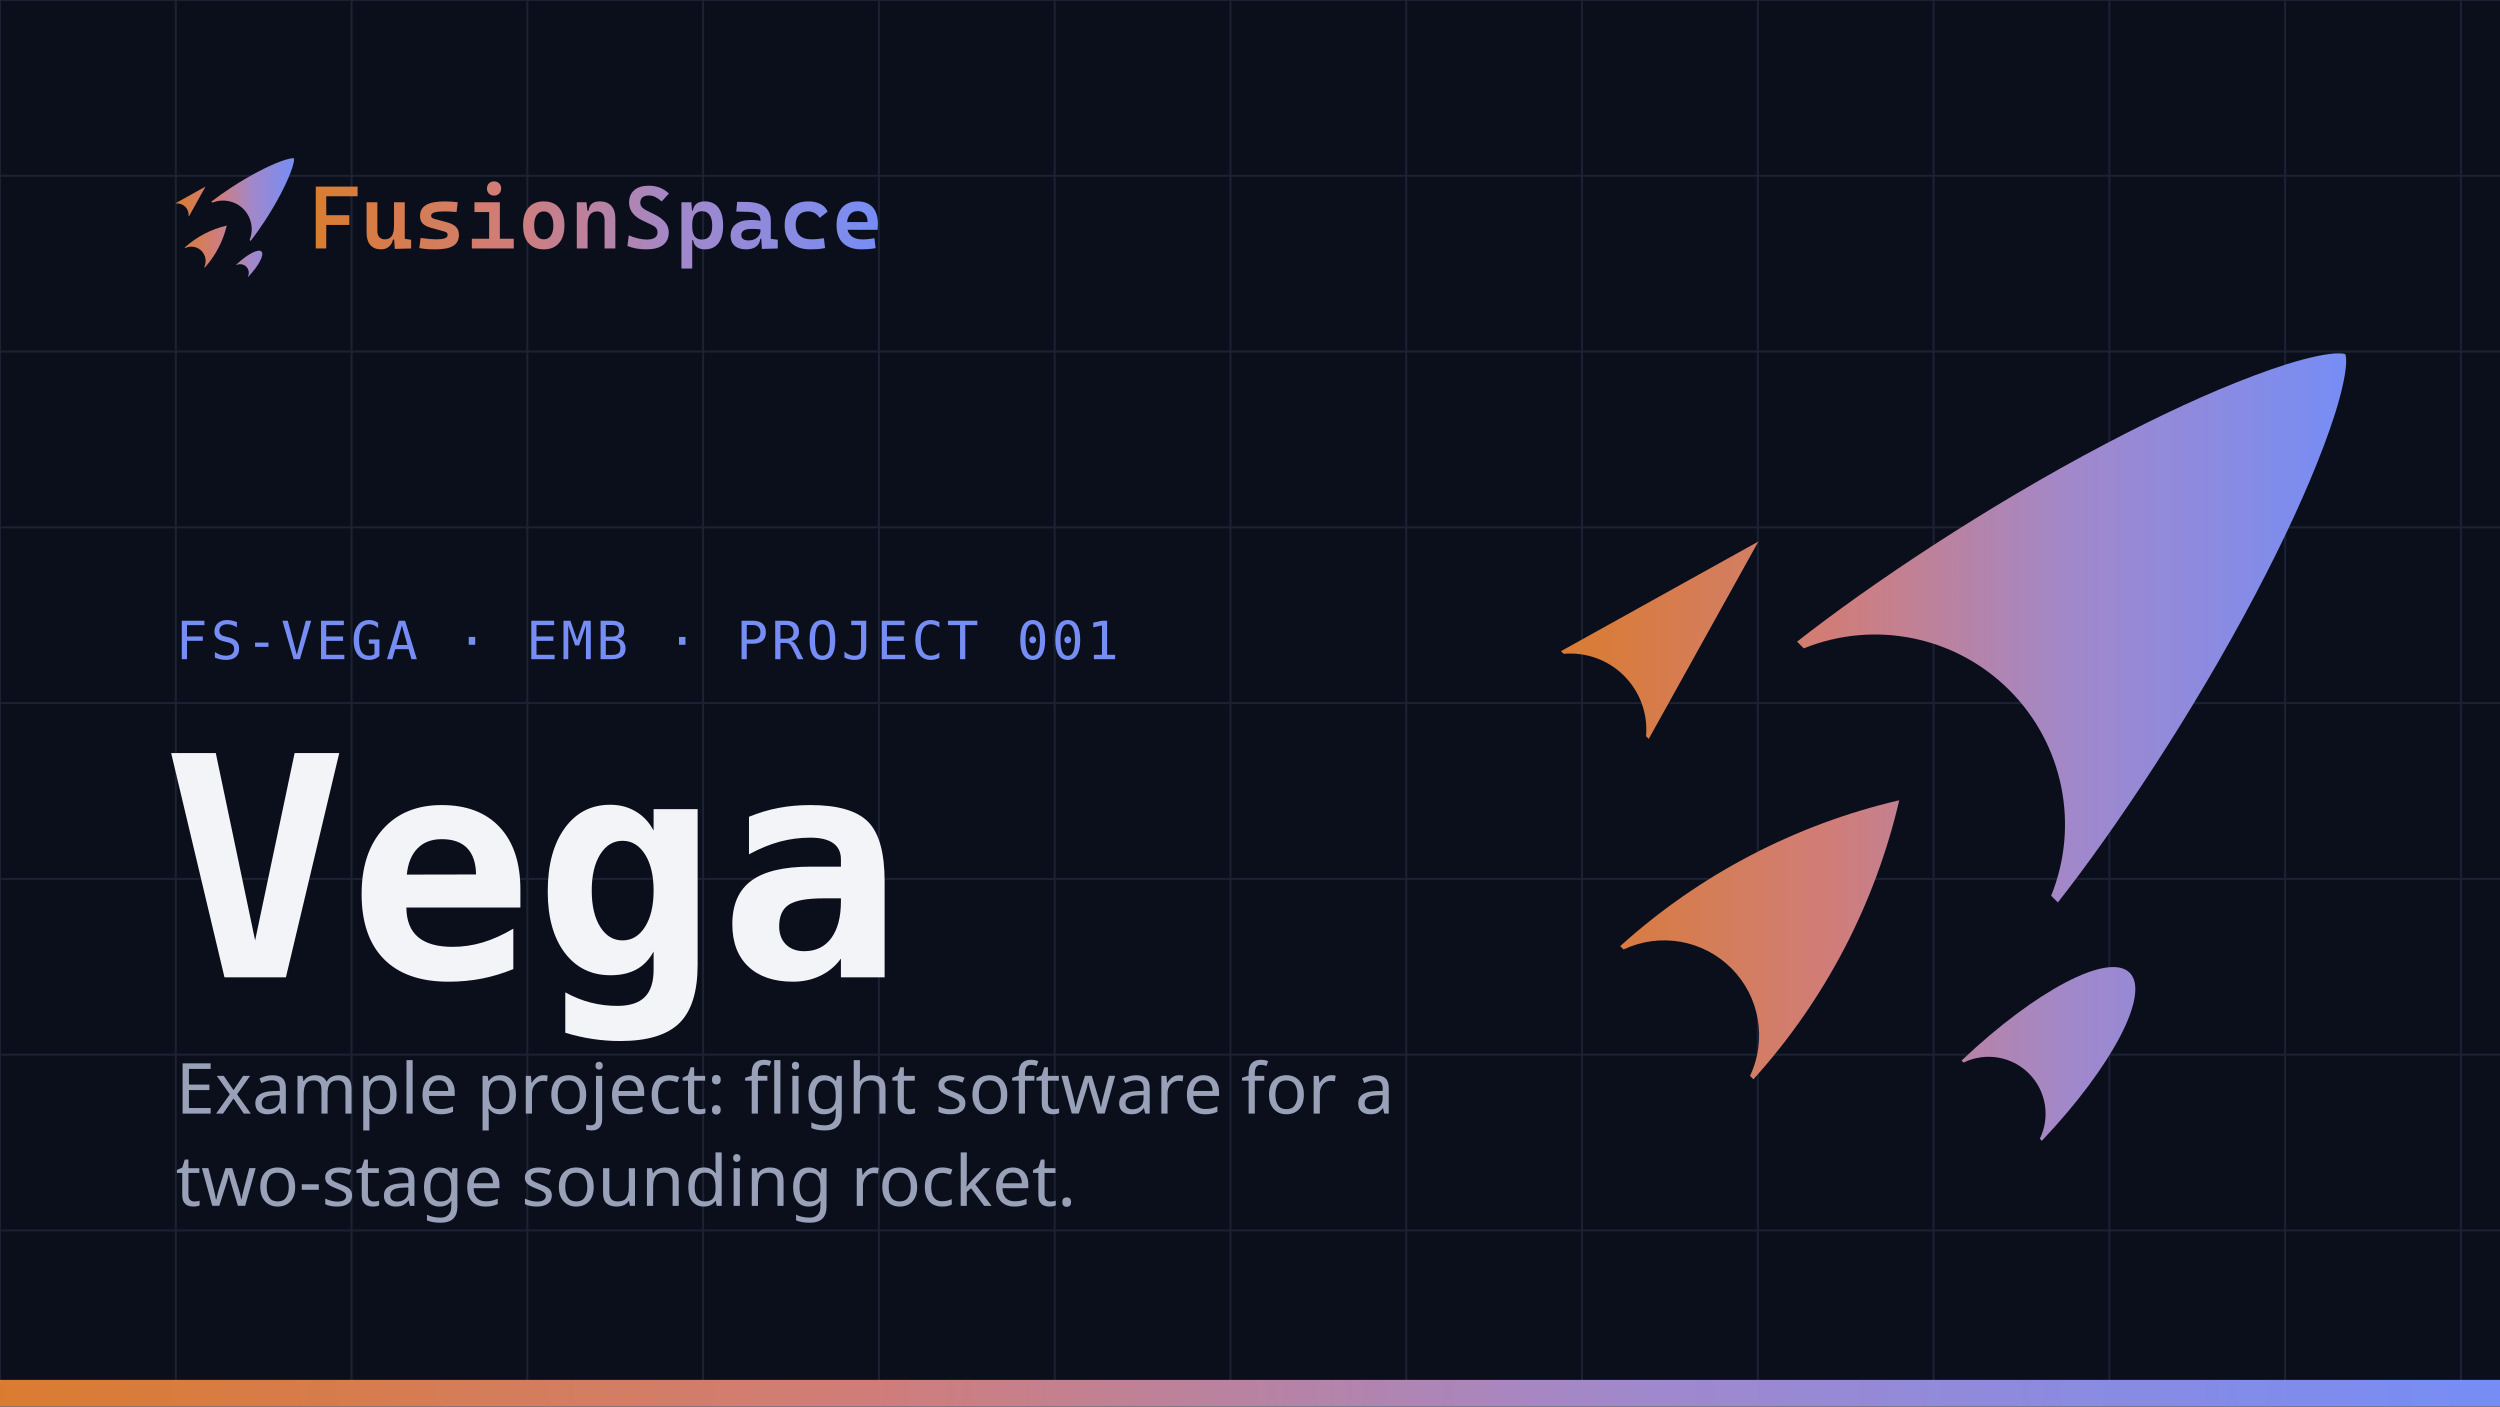
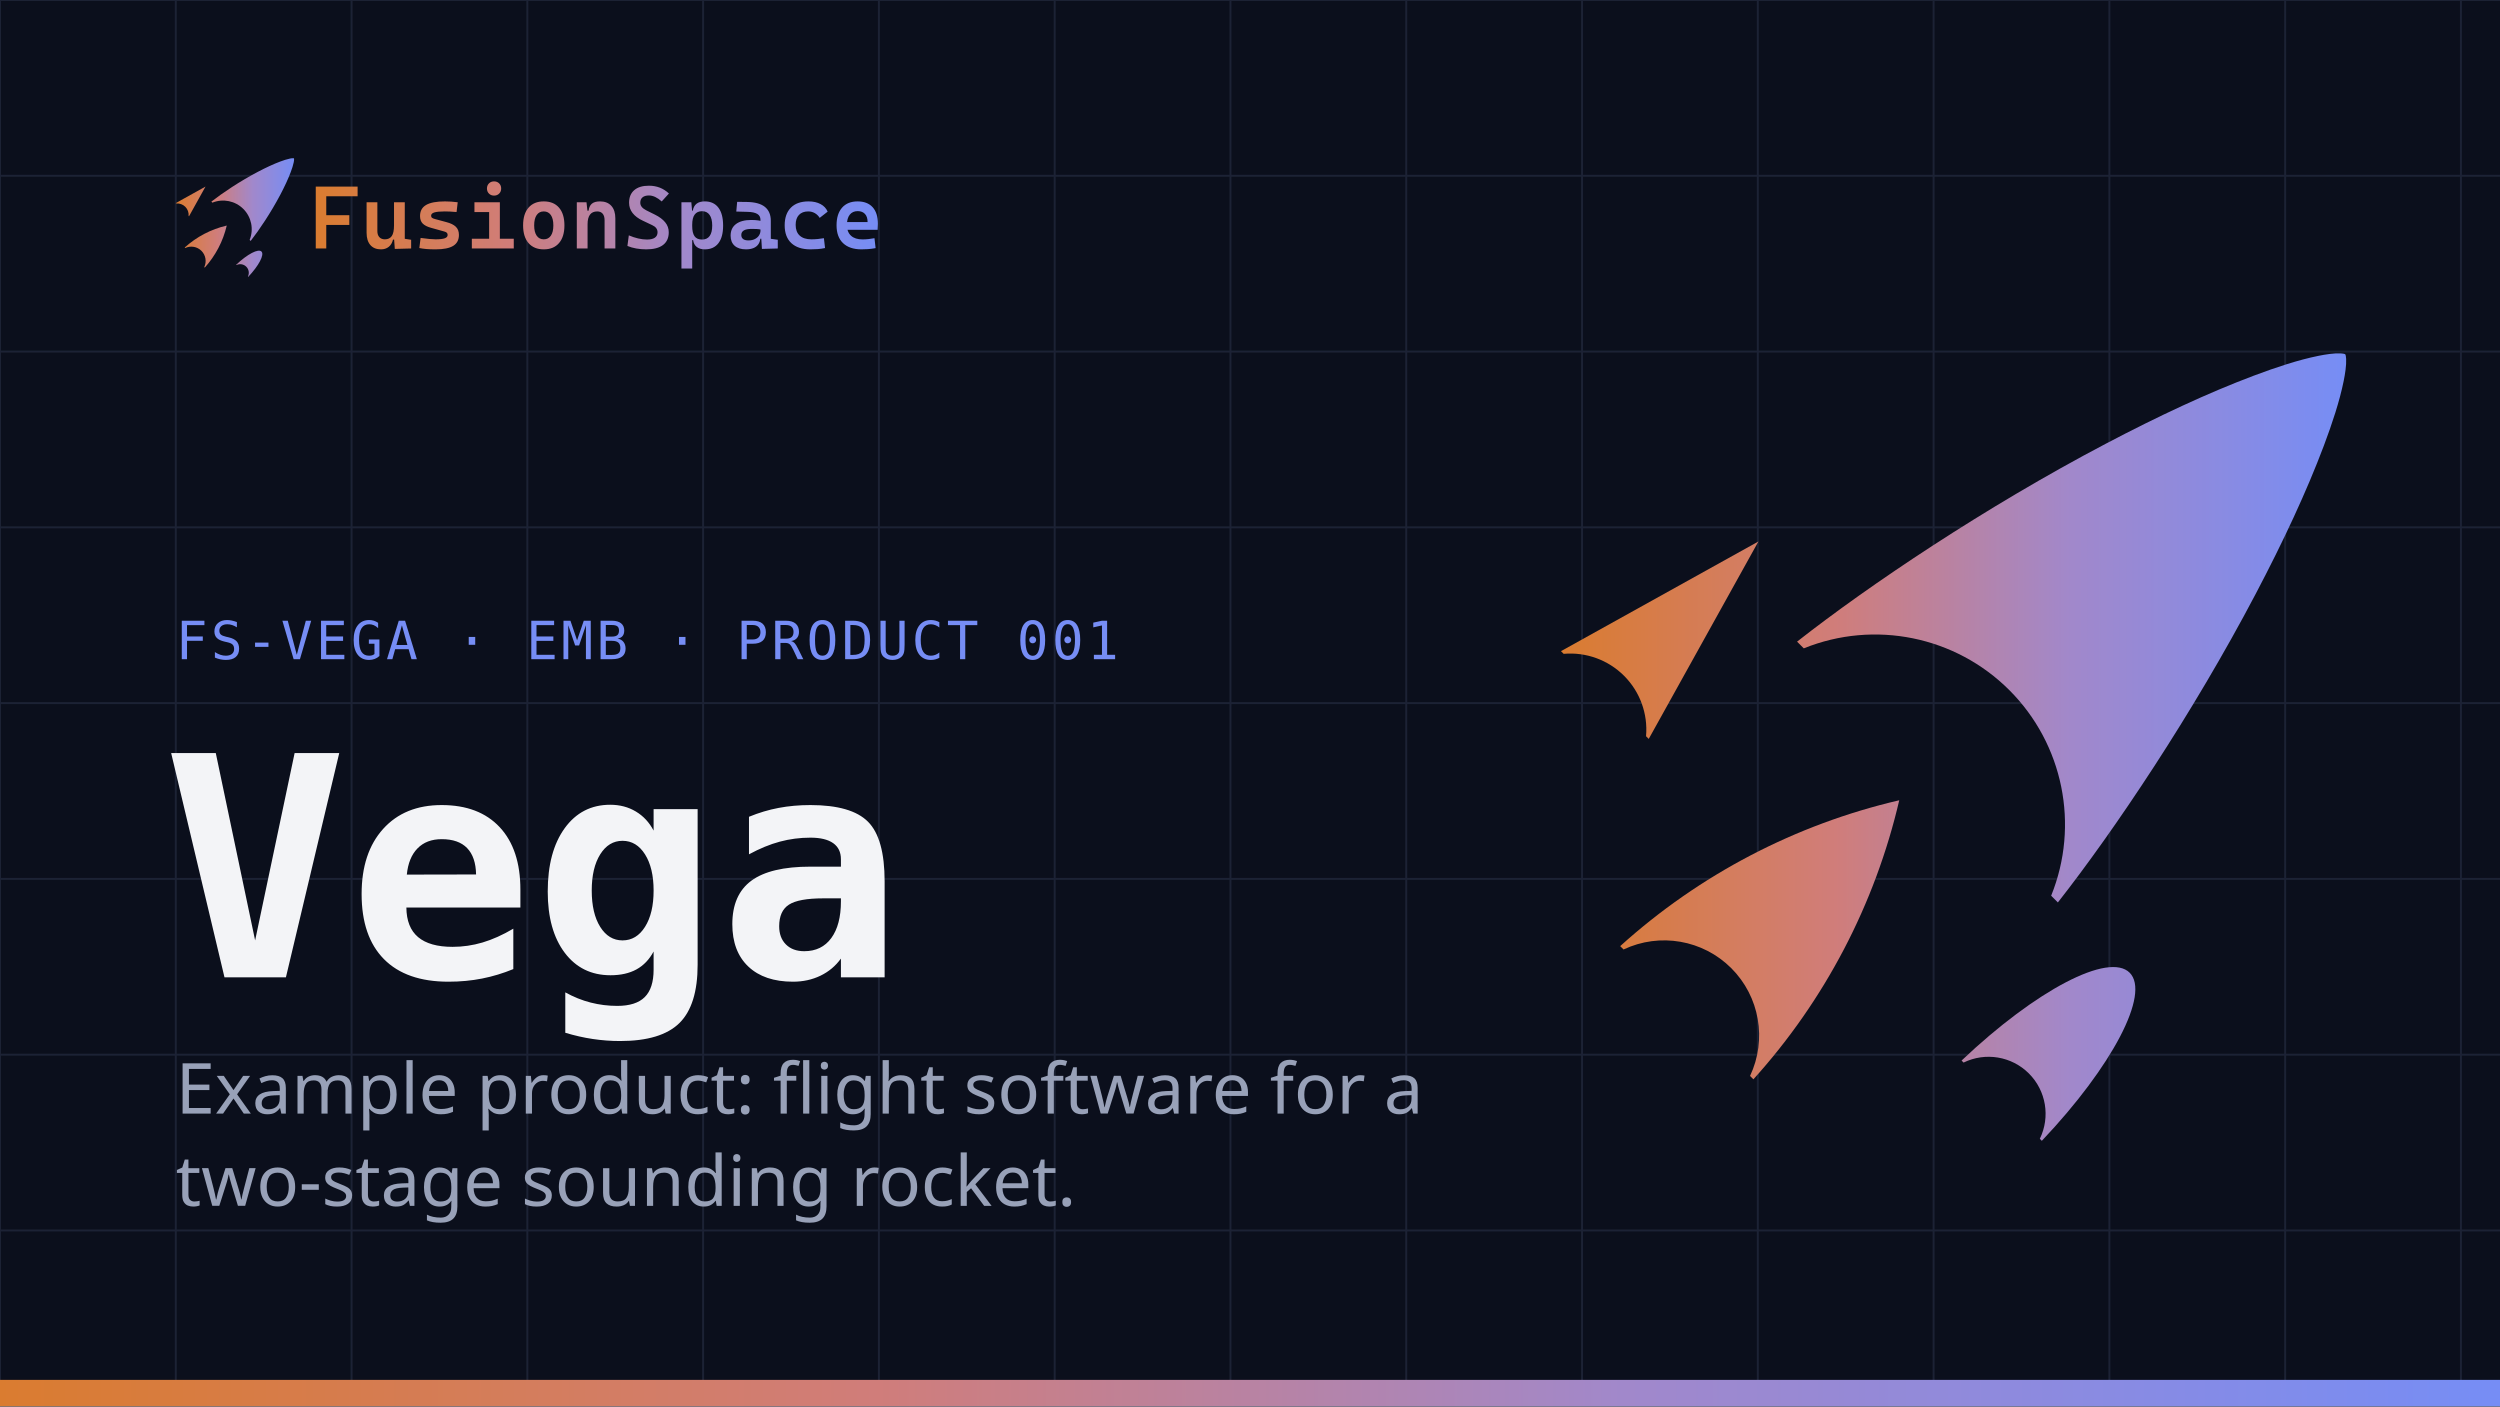
<svg xmlns="http://www.w3.org/2000/svg" width="1920" height="1080" viewBox="0 0 1920 1080" version="1.1">
  <defs id="defs">
    <linearGradient id="pb-strip" gradientUnits="userSpaceOnUse" x1="0" y1="0" x2="1920" y2="0">
      <stop offset="0.0" stop-color="#DA7C30" />
      <stop offset="0.35" stop-color="#D07D7A" />
      <stop offset="0.65" stop-color="#A188CB" />
      <stop offset="1.0" stop-color="#768DF5" />
    </linearGradient>
    <linearGradient id="pl-mg" gradientUnits="userSpaceOnUse" x1="0" y1="0" x2="114.668" y2="0">
      <stop offset="0.0" stop-color="#DA7C30" />
      <stop offset="0.35" stop-color="#D07D7A" />
      <stop offset="0.65" stop-color="#A188CB" />
      <stop offset="1.0" stop-color="#768DF5" />
    </linearGradient>
    <linearGradient id="pl-wg" gradientUnits="userSpaceOnUse" x1="135.668" y1="0" x2="680.485" y2="0">
      <stop offset="0.0" stop-color="#DA7C30" />
      <stop offset="0.35" stop-color="#D07D7A" />
      <stop offset="0.65" stop-color="#A188CB" />
      <stop offset="1.0" stop-color="#768DF5" />
    </linearGradient>
    <linearGradient id="pm-mg" gradientUnits="userSpaceOnUse" x1="0" y1="0" x2="199.422" y2="0">
      <stop offset="0.0" stop-color="#DA7C30" />
      <stop offset="0.35" stop-color="#D07D7A" />
      <stop offset="0.65" stop-color="#A188CB" />
      <stop offset="1.0" stop-color="#768DF5" />
    </linearGradient>
  </defs>
  <g id="layer-background">
    <rect width="1920" height="1080" fill="#0B0F1C" />
    <path d="M0,0V1080M135,0V1080M270,0V1080M405,0V1080M540,0V1080M675,0V1080M810,0V1080M945,0V1080M1080,0V1080M1215,0V1080M1350,0V1080M1485,0V1080M1620,0V1080M1755,0V1080M1890,0V1080M0,0H1920M0,135H1920M0,270H1920M0,405H1920M0,540H1920M0,675H1920M0,810H1920M0,945H1920M0,1080H1920" stroke="#2A3248" stroke-width="1.5" opacity="0.55" fill="none" />
    <rect x="0" y="1059.75" width="1920" height="20.25" fill="url(#pb-strip)" />
  </g>
  <g id="layer-brand">
    <g transform="translate(135 121.5) scale(0.792391)">
      <path fill="url(#pl-mg)" d="M49.4,65.267 A91.912,91.912 0 0 1 28.1,106.02 L27.609,105.529 A13.874,13.874 0 0 0 9.138,87.059 L8.648,86.568 A91.912,91.912 0 0 1 49.4,65.267 Z" />
      <path fill="url(#pl-mg)" d="M28.836,27.474 L12.816,56.31 L12.424,55.917 A11.099,11.099 0 0 0 0.392,43.886 L0,43.494 L28.836,27.474 Z" />
      <path fill="url(#pl-mg)" d="M83.048,90.452 A8.324,29.134 45 0 1 70.221,115 L69.927,114.706 A8.324,8.324 0 0 0 58.795,103.573 L58.5,103.279 A8.324,29.134 45 0 1 83.048,90.452 Z" />
      <path fill="url(#pl-mg)" d="M114.529,0.139 C114.596,0.206 114.647,0.551 114.66,0.82 C114.708,1.741 114.51,3.012 114.303,4.033 C113.71,6.967 112.634,10.223 111.404,13.495 C108.886,20.189 105.487,27.458 101.452,35.131 C92.22,52.684 80.843,69.636 72.564,80.19 L71.583,79.209 A27.747,27.747 0 0 0 35.459,43.085 L34.478,42.104 C45.032,33.824 61.983,22.447 79.536,13.216 C87.209,9.18 94.479,5.782 101.173,3.264 C104.444,2.034 107.7,0.957 110.634,0.364 C111.656,0.158 112.927,-0.04 113.848,0.007 C114.116,0.021 114.461,0.071 114.529,0.139 Z" />
      <path fill="url(#pl-wg)" d="M135.668 87.5V27.5H145.851V87.5ZM135.668 64.683V55.261H168.203V64.683ZM135.668 36.88V27.5H176.232V36.88ZM198.879 88.345Q192.203 88.345 188.57 84.141Q184.936 79.937 184.936 72.289V42.711H195.372V70.599Q195.372 74.444 197.316 76.535Q199.26 78.627 202.682 78.627Q207.077 78.627 209.295 75.521Q211.513 72.415 211.513 65.106L213.795 78.88H210.541Q209.485 83.444 206.422 85.894Q203.358 88.345 198.879 88.345ZM212.274 87.923 211.513 77.19V69.331H221.95V78.12L228.119 79.049V87.5ZM211.513 74.824V42.711H221.95V72.289ZM251.781 88.345Q246.668 88.345 242.865 88.028Q239.063 87.711 236.063 87.077L237.288 77.275Q242.232 77.951 245.781 78.289Q249.33 78.627 251.781 78.627Q257.95 78.627 260.717 77.613Q263.485 76.599 263.485 74.401Q263.485 73.007 262.682 72.246Q261.879 71.486 260.147 71.021L247.26 67.43Q241.936 65.951 239.337 63.352Q236.739 60.754 236.739 56.021Q236.739 48.754 242.633 45.31Q248.527 41.866 260.992 41.866Q264.034 41.866 267.013 42.077Q269.992 42.289 273.246 42.711L272.147 52.176Q268.471 51.838 265.703 51.711Q262.936 51.585 260.739 51.585Q253.767 51.585 250.619 52.556Q247.471 53.528 247.471 55.683Q247.471 57.12 248.401 57.796Q249.33 58.472 251.274 58.979L262.091 61.894Q268.386 63.5 271.408 66.415Q274.429 69.331 274.429 74.359Q274.429 81.542 268.915 84.944Q263.401 88.345 251.781 88.345ZM303.71 87.5V45.246H314.105V87.5ZM286.936 87.5V78.035H304.556V87.5ZM313.26 87.5V78.035H327.584V87.5ZM289.471 52.176V42.711H314.105V52.176ZM308.485 36.246Q305.485 36.246 303.541 34.303Q301.598 32.359 301.598 29.359Q301.598 26.359 303.541 24.415Q305.485 22.472 308.485 22.472Q311.485 22.472 313.429 24.415Q315.372 26.359 315.372 29.359Q315.372 32.359 313.429 34.303Q311.485 36.246 308.485 36.246ZM356.654 88.345Q347.147 88.345 341.886 82.261Q336.626 76.176 336.626 65.106Q336.626 53.993 341.886 47.93Q347.147 41.866 356.654 41.866Q366.203 41.866 371.443 47.93Q376.682 53.993 376.682 65.106Q376.682 76.176 371.443 82.261Q366.203 88.345 356.654 88.345ZM356.654 78.627Q361.133 78.627 363.541 75.099Q365.95 71.57 365.95 65.106Q365.95 58.599 363.52 55.092Q361.091 51.585 356.654 51.585Q352.217 51.585 349.788 55.092Q347.358 58.599 347.358 65.106Q347.358 71.57 349.788 75.099Q352.217 78.627 356.654 78.627ZM415.598 87.5V60.035Q415.598 55.979 413.739 53.782Q411.879 51.585 408.499 51.585Q399.119 51.585 399.119 64.007L396.499 50.824H400.133Q400.64 46.303 403.281 44.085Q405.922 41.866 411.161 41.866Q418.26 41.866 422.147 46.176Q426.034 50.486 426.034 58.345V87.5ZM388.682 87.5V42.711H398.063L399.119 52.176V87.5ZM455.992 88.345Q450.879 88.345 446.21 87.5Q441.541 86.655 437.739 85.049L439.091 74.782Q443.739 76.768 448.217 77.803Q452.696 78.838 456.668 78.838Q461.739 78.838 464.337 77.042Q466.936 75.246 466.936 71.782Q466.936 67.261 461.781 64.894L452.443 60.458Q446.147 57.5 442.746 53.148Q439.344 48.796 439.344 43.134Q439.344 35.275 444.351 30.965Q449.358 26.655 458.527 26.655Q464.274 26.655 469.112 28.535Q473.95 30.415 477.964 34.218L470.992 41.908Q467.739 39.035 464.675 37.577Q461.612 36.12 458.57 36.12Q454.598 36.12 452.401 37.915Q450.203 39.711 450.203 43.134Q450.203 45.5 451.703 47.296Q453.203 49.092 456.034 50.528L464.443 54.711Q470.908 57.923 474.351 62.127Q477.795 66.331 477.795 71.824Q477.795 79.894 472.239 84.12Q466.682 88.345 455.992 88.345ZM490.091 106.937V42.711H499.682L500.527 52.176V106.937ZM512.781 88.345Q507.922 88.345 504.964 86.063Q502.006 83.782 501.415 79.387H497.485L500.527 65.739Q500.527 72.415 502.788 75.627Q505.048 78.838 510.077 78.838Q514.936 78.838 517.429 75.415Q519.922 71.993 519.922 65.317Q519.922 58.556 517.386 54.965Q514.851 51.373 510.077 51.373Q505.344 51.373 502.936 54.606Q500.527 57.838 500.527 64.514L497.739 50.824H501.119Q501.837 46.43 504.71 44.148Q507.584 41.866 512.739 41.866Q521.316 41.866 525.901 47.908Q530.485 53.951 530.485 65.317Q530.485 76.514 525.901 82.43Q521.316 88.345 512.781 88.345ZM568.091 87.923 567.288 74.655 566.696 69.669V59.782Q566.696 55.852 563.612 54.014Q560.527 52.176 554.401 52.007L543.246 51.711L544.091 42.289L553.556 42.415Q565.302 42.585 571.006 47.211Q576.71 51.838 576.71 60.711V78.12L583.471 79.049V87.5ZM552.668 88.345Q545.57 88.345 541.661 84.88Q537.753 81.415 537.753 75.077Q537.753 67.725 542.992 63.796Q548.232 59.866 557.823 59.866Q561.626 59.866 564.499 60.289Q567.372 60.711 569.992 61.599L568.133 69.373Q565.386 68.739 563.02 68.634Q560.654 68.528 558.077 68.528Q548.105 68.528 548.105 74.401Q548.105 76.979 549.858 78.331Q551.612 79.683 554.95 79.683Q558.837 79.683 561.457 78.268Q564.077 76.852 565.386 74.676Q566.696 72.5 566.696 70.176V66.542L568.725 78.035H565.133L566.612 76.683Q566.527 80.57 564.816 83.169Q563.105 85.768 560.02 87.056Q556.936 88.345 552.668 88.345ZM615.034 88.345Q603.119 88.345 596.633 82.324Q590.147 76.303 590.147 65.021Q590.147 54.035 596.147 47.951Q602.147 41.866 613.302 41.866Q620.105 41.866 624.943 44.465Q629.781 47.063 631.809 51.796L624.077 57.838Q622.217 54.838 619.323 53.211Q616.429 51.585 612.964 51.585Q607.217 51.585 604.006 54.965Q600.795 58.345 600.795 64.599Q600.795 71.444 604.746 75.035Q608.696 78.627 616.048 78.627Q619.133 78.627 622.196 78.331Q625.26 78.035 628.175 77.528L629.274 87.077Q625.851 87.838 622.175 88.092Q618.499 88.345 615.034 88.345ZM664.556 88.345Q653.02 88.345 646.725 82.324Q640.429 76.303 640.429 65.021Q640.429 54.035 645.774 47.951Q651.119 41.866 660.837 41.866Q670.217 41.866 675.351 47.444Q680.485 53.021 680.485 63.627Q680.485 66.711 680.232 69.415H647.95V61.894H670.513Q670.513 56.782 667.978 54.035Q665.443 51.289 660.922 51.289Q655.978 51.289 653.232 54.754Q650.485 58.218 650.485 64.599Q650.485 71.486 654.415 75.099Q658.344 78.711 665.57 78.711Q668.527 78.711 671.379 78.394Q674.232 78.077 677.189 77.528L678.288 87.162Q674.147 87.923 670.682 88.134Q667.217 88.345 664.556 88.345Z" />
    </g>
    <g transform="translate(1198.823 271.35) scale(3.024)">
      <path fill="url(#pm-mg)" d="M85.914,113.508 A159.848,159.848 0 0 1 48.869,184.382 L48.016,183.529 A24.128,24.128 0 0 0 15.893,151.406 L15.04,150.553 A159.848,159.848 0 0 1 85.914,113.508 Z" />
      <path fill="url(#pm-mg)" d="M50.149,47.781 L22.289,97.93 L21.606,97.248 A19.302,19.302 0 0 0 0.682,76.324 L0,75.642 L50.149,47.781 Z" />
      <path fill="url(#pm-mg)" d="M144.432,157.307 A14.477,50.669 45 0 1 122.124,200 L121.612,199.488 A14.477,14.477 0 0 0 102.251,180.127 L101.74,179.615 A14.477,50.669 45 0 1 144.432,157.307 Z" />
      <path fill="url(#pm-mg)" d="M199.181,0.241 C199.298,0.359 199.385,0.959 199.41,1.426 C199.492,3.027 199.147,5.238 198.788,7.014 C197.757,12.117 195.885,17.78 193.745,23.469 C189.367,35.111 183.456,47.753 176.438,61.098 C160.383,91.625 140.597,121.106 126.198,139.461 L124.492,137.755 A48.256,48.256 0 0 0 61.667,74.93 L59.961,73.224 C78.316,58.825 107.797,39.039 138.324,22.984 C151.669,15.965 164.31,10.055 175.953,5.676 C181.642,3.537 187.305,1.665 192.407,0.634 C194.184,0.275 196.395,-0.07 197.996,0.012 C198.463,0.036 199.063,0.124 199.181,0.241 Z" />
    </g>
  </g>
  <g id="layer-text-edit-me">
-     <text x="135" y="506.25" text-anchor="start" fill="#768DF5" style="font-family:'Cascadia Mono',monospace;font-weight:400;font-size:40.5px;letter-spacing:2.531px">FS-VEGA · EMB · PROJECT 001</text>
+     <text x="135" y="506.25" text-anchor="start" fill="#768DF5" style="font-family:'Cascadia Mono',monospace;font-weight:400;font-size:40.5px;letter-spacing:2.531px">FS-VEGA · EMB · PRODUCT 001</text>
    <text x="124.875" y="750.6" text-anchor="start" fill="#F3F4F7" style="font-family:'Cascadia Mono',monospace;font-weight:600;font-size:236.25px">Vega</text>
-     <text x="135" y="855.225" text-anchor="start" fill="#98A1B8" style="font-family:Archivo,sans-serif;font-weight:400;font-size:54px">Example project: flight software for a</text>
+     <text x="135" y="855.225" text-anchor="start" fill="#98A1B8" style="font-family:Archivo,sans-serif;font-weight:400;font-size:54px">Example product: flight software for a</text>
    <text x="135" y="926.1" text-anchor="start" fill="#98A1B8" style="font-family:Archivo,sans-serif;font-weight:400;font-size:54px">two-stage sounding rocket.</text>
  </g>
</svg>
